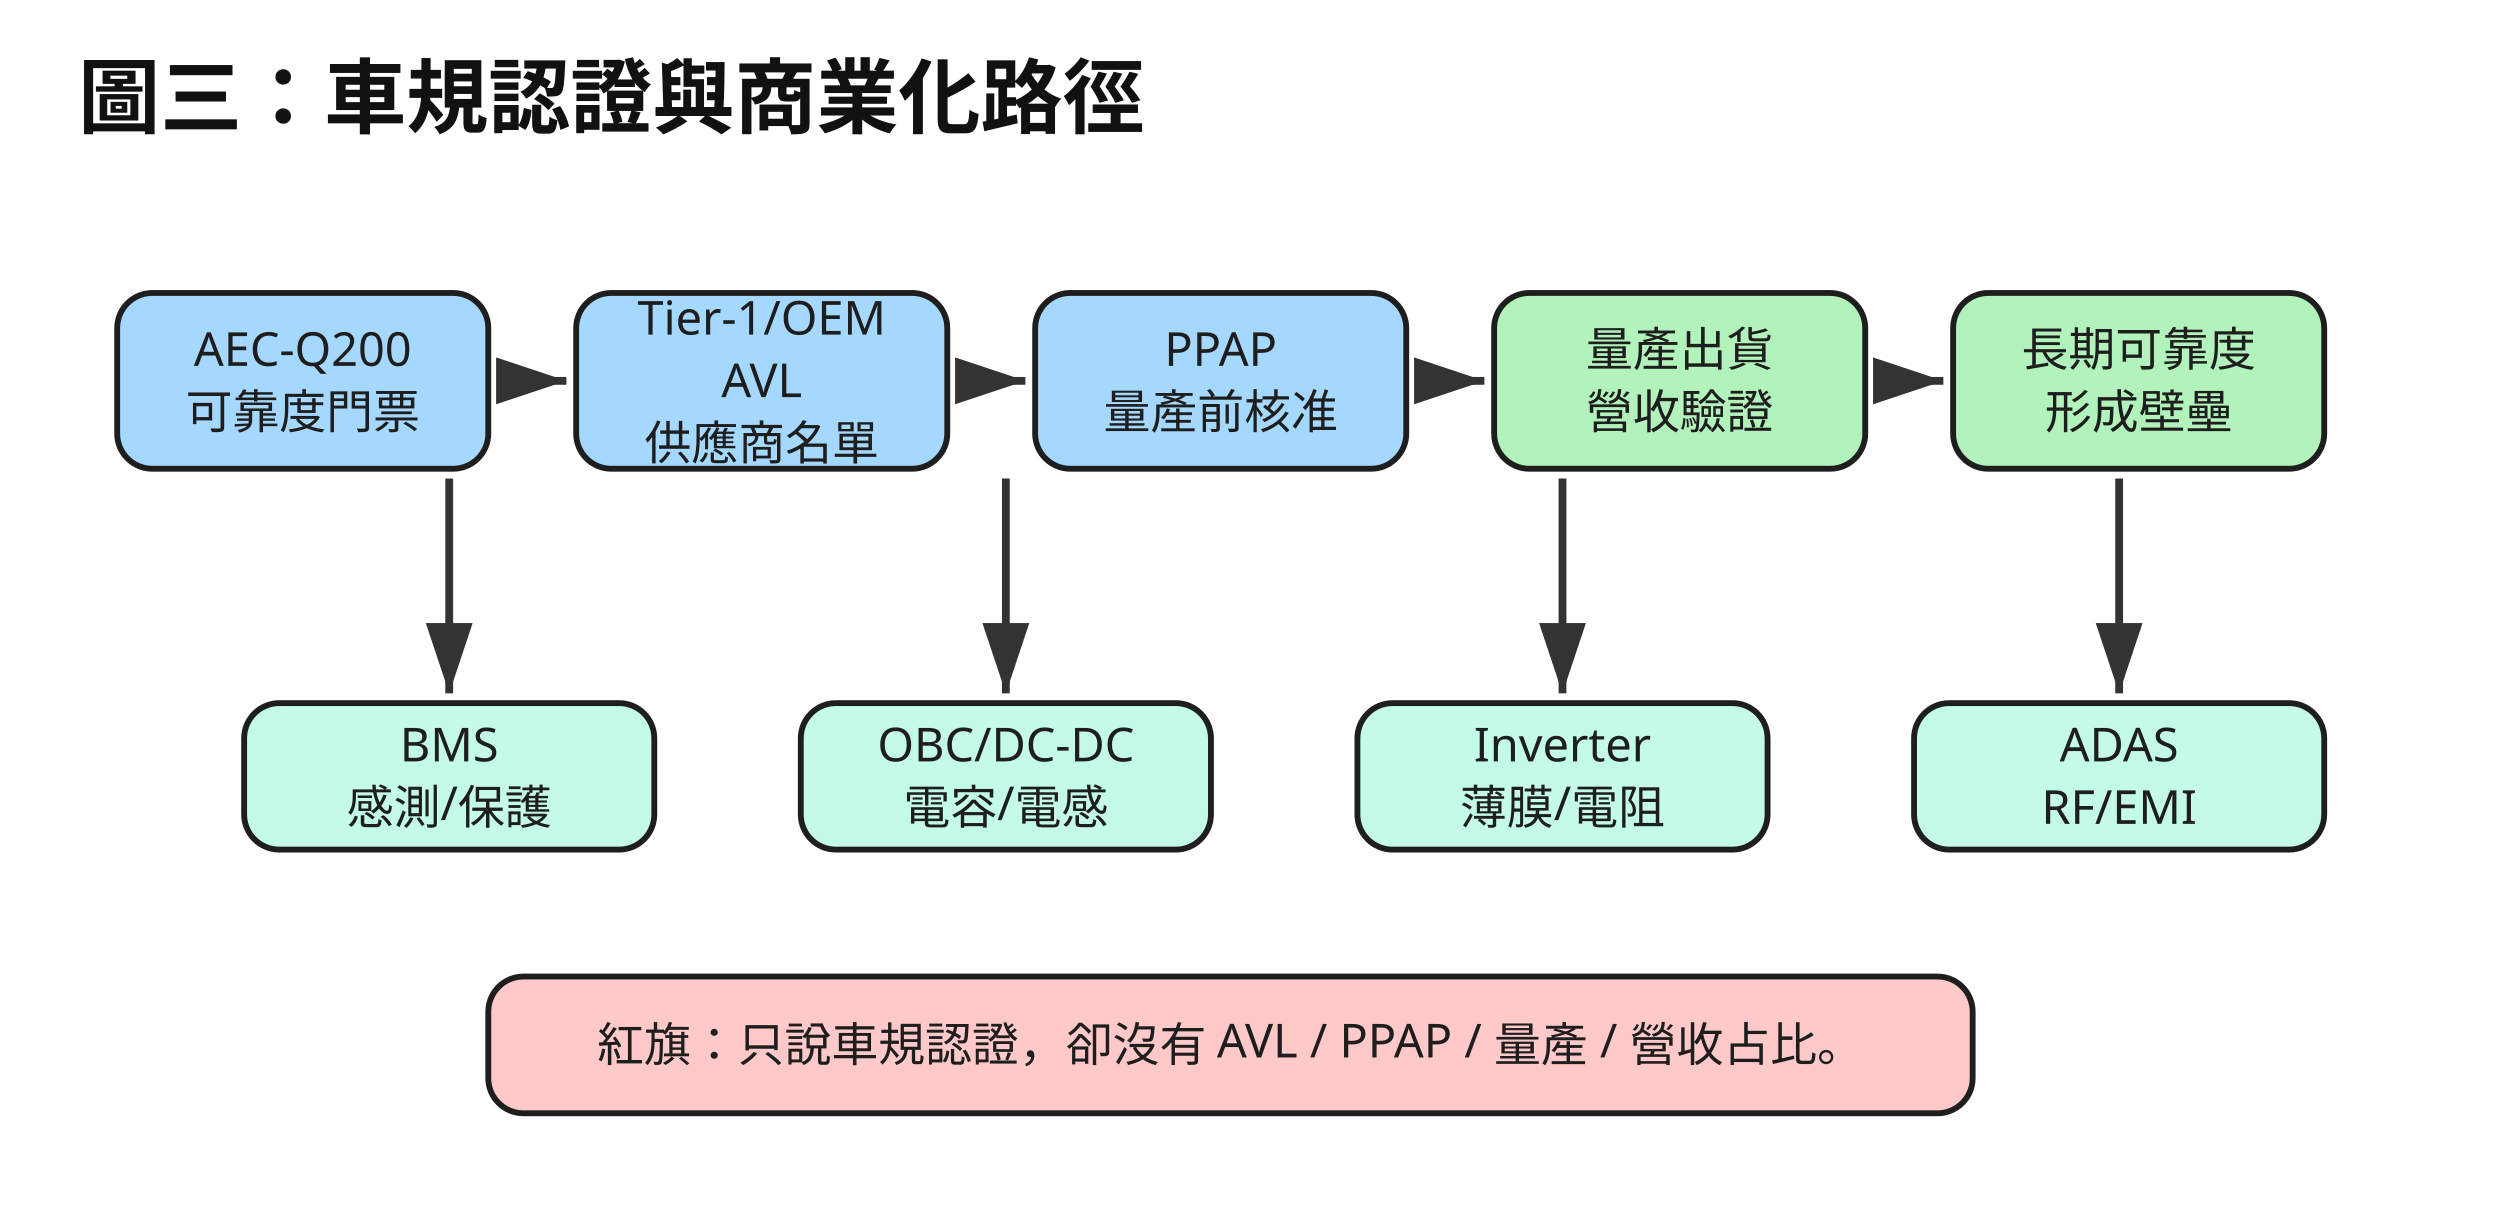
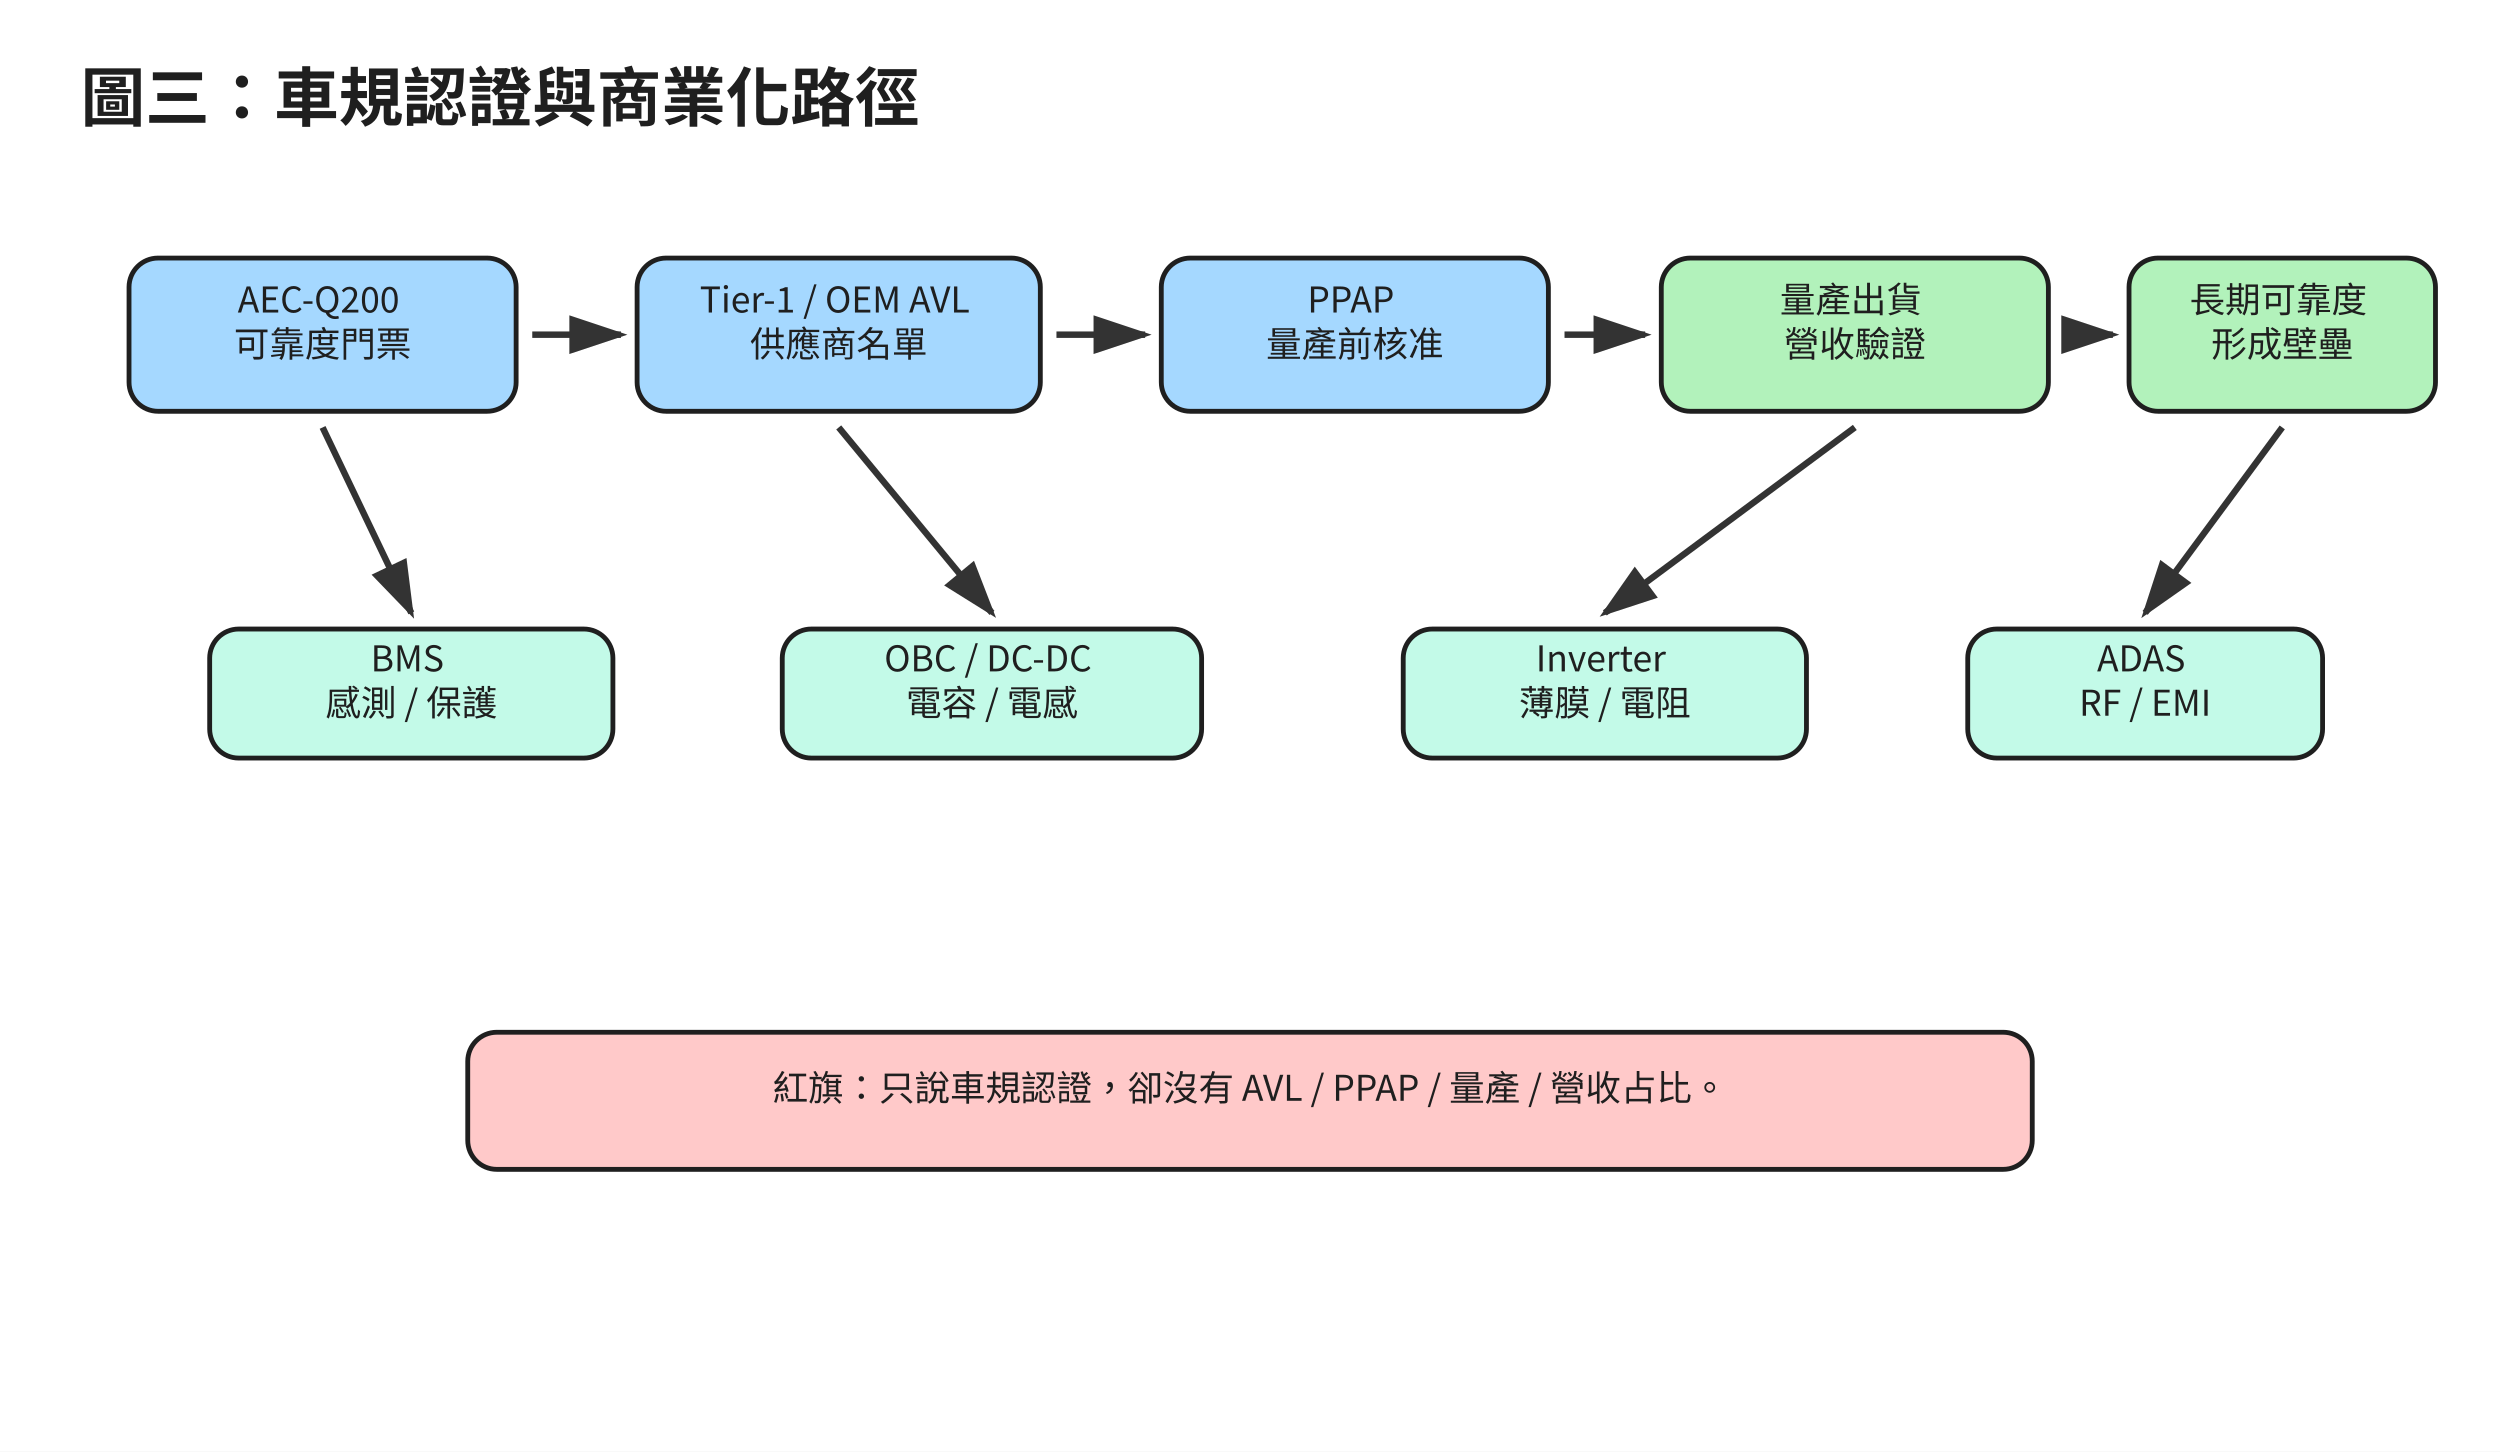
- <svg xmlns="http://www.w3.org/2000/svg" width="1280" height="620" viewBox="0 0 1280 620">
+ <svg xmlns="http://www.w3.org/2000/svg" width="1550" height="900" viewBox="0 0 1550 900">
  <rect width="100%" height="100%" fill="white" />
-   <text x="40" y="65" font-family="Microsoft JhengHei, sans-serif" font-size="42" font-weight="700" fill="#111">圖三：車規認證與商業化路徑</text>
  <defs>
-     <marker id="arrow" markerWidth="10" markerHeight="10" refX="9" refY="3" orient="auto" markerUnits="strokeWidth">
+     <marker id="arrow" markerWidth="10" markerHeight="10" refX="8" refY="3" orient="auto">
      <path d="M0,0 L0,6 L9,3 z" fill="#333" />
    </marker>
  </defs>
-   <line x1="255" y1="195" x2="290" y2="195" stroke="#333" stroke-width="4" marker-end="url(#arrow)" />
-   <line x1="490" y1="195" x2="525" y2="195" stroke="#333" stroke-width="4" marker-end="url(#arrow)" />
-   <line x1="725" y1="195" x2="760" y2="195" stroke="#333" stroke-width="4" marker-end="url(#arrow)" />
-   <line x1="960" y1="195" x2="995" y2="195" stroke="#333" stroke-width="4" marker-end="url(#arrow)" />
-   <line x1="230" y1="245" x2="230" y2="355" stroke="#333" stroke-width="4" marker-end="url(#arrow)" />
-   <line x1="515" y1="245" x2="515" y2="355" stroke="#333" stroke-width="4" marker-end="url(#arrow)" />
-   <line x1="800" y1="245" x2="800" y2="355" stroke="#333" stroke-width="4" marker-end="url(#arrow)" />
-   <line x1="1085" y1="245" x2="1085" y2="355" stroke="#333" stroke-width="4" marker-end="url(#arrow)" />
-   <rect x="60" y="150" width="190" height="90" rx="18" fill="#a5d8ff" stroke="#1e1e1e" stroke-width="3" />
-   <text x="155.0" y="179.0" text-anchor="middle" dominant-baseline="middle" font-family="Microsoft JhengHei, sans-serif" font-size="24" fill="#1e1e1e">AEC-Q200</text>
-   <text x="155.0" y="211.0" text-anchor="middle" dominant-baseline="middle" font-family="Microsoft JhengHei, sans-serif" font-size="24" fill="#1e1e1e">可靠度門票</text>
-   <rect x="295" y="150" width="190" height="90" rx="18" fill="#a5d8ff" stroke="#1e1e1e" stroke-width="3" />
-   <text x="390.0" y="163.0" text-anchor="middle" dominant-baseline="middle" font-family="Microsoft JhengHei, sans-serif" font-size="24" fill="#1e1e1e">Tier-1/OEM</text>
-   <text x="390.0" y="195.0" text-anchor="middle" dominant-baseline="middle" font-family="Microsoft JhengHei, sans-serif" font-size="24" fill="#1e1e1e"> AVL</text>
-   <text x="390.0" y="227.0" text-anchor="middle" dominant-baseline="middle" font-family="Microsoft JhengHei, sans-serif" font-size="24" fill="#1e1e1e">供應商名單</text>
-   <rect x="530" y="150" width="190" height="90" rx="18" fill="#a5d8ff" stroke="#1e1e1e" stroke-width="3" />
-   <text x="625.0" y="179.0" text-anchor="middle" dominant-baseline="middle" font-family="Microsoft JhengHei, sans-serif" font-size="24" fill="#1e1e1e">PPAP</text>
-   <text x="625.0" y="211.0" text-anchor="middle" dominant-baseline="middle" font-family="Microsoft JhengHei, sans-serif" font-size="24" fill="#1e1e1e">量產前核准</text>
-   <rect x="765" y="150" width="190" height="90" rx="18" fill="#b2f2bb" stroke="#1e1e1e" stroke-width="3" />
-   <text x="860.0" y="179.0" text-anchor="middle" dominant-baseline="middle" font-family="Microsoft JhengHei, sans-serif" font-size="24" fill="#1e1e1e">量產出貨</text>
-   <text x="860.0" y="211.0" text-anchor="middle" dominant-baseline="middle" font-family="Microsoft JhengHei, sans-serif" font-size="24" fill="#1e1e1e">營收驗證</text>
-   <rect x="1000" y="150" width="190" height="90" rx="18" fill="#b2f2bb" stroke="#1e1e1e" stroke-width="3" />
-   <text x="1095.0" y="179.0" text-anchor="middle" dominant-baseline="middle" font-family="Microsoft JhengHei, sans-serif" font-size="24" fill="#1e1e1e">長期可靠度</text>
-   <text x="1095.0" y="211.0" text-anchor="middle" dominant-baseline="middle" font-family="Microsoft JhengHei, sans-serif" font-size="24" fill="#1e1e1e">形成壁壘</text>
-   <rect x="125" y="360" width="210" height="75" rx="18" fill="#c3fae8" stroke="#1e1e1e" stroke-width="3" />
-   <text x="230.0" y="381.5" text-anchor="middle" dominant-baseline="middle" font-family="Microsoft JhengHei, sans-serif" font-size="24" fill="#1e1e1e">BMS</text>
-   <text x="230.0" y="413.5" text-anchor="middle" dominant-baseline="middle" font-family="Microsoft JhengHei, sans-serif" font-size="24" fill="#1e1e1e">感測/保護</text>
-   <rect x="410" y="360" width="210" height="75" rx="18" fill="#c3fae8" stroke="#1e1e1e" stroke-width="3" />
-   <text x="515.0" y="381.5" text-anchor="middle" dominant-baseline="middle" font-family="Microsoft JhengHei, sans-serif" font-size="24" fill="#1e1e1e">OBC/DC-DC</text>
-   <text x="515.0" y="413.5" text-anchor="middle" dominant-baseline="middle" font-family="Microsoft JhengHei, sans-serif" font-size="24" fill="#1e1e1e">電容/電感</text>
-   <rect x="695" y="360" width="210" height="75" rx="18" fill="#c3fae8" stroke="#1e1e1e" stroke-width="3" />
-   <text x="800.0" y="381.5" text-anchor="middle" dominant-baseline="middle" font-family="Microsoft JhengHei, sans-serif" font-size="24" fill="#1e1e1e">Inverter</text>
-   <text x="800.0" y="413.5" text-anchor="middle" dominant-baseline="middle" font-family="Microsoft JhengHei, sans-serif" font-size="24" fill="#1e1e1e">薄膜/電阻</text>
-   <rect x="980" y="360" width="210" height="75" rx="18" fill="#c3fae8" stroke="#1e1e1e" stroke-width="3" />
-   <text x="1085.0" y="381.5" text-anchor="middle" dominant-baseline="middle" font-family="Microsoft JhengHei, sans-serif" font-size="24" fill="#1e1e1e">ADAS</text>
-   <text x="1085.0" y="413.5" text-anchor="middle" dominant-baseline="middle" font-family="Microsoft JhengHei, sans-serif" font-size="24" fill="#1e1e1e">RF/EMI</text>
-   <rect x="250" y="500" width="760" height="70" rx="18" fill="#ffc9c9" stroke="#1e1e1e" stroke-width="3" />
-   <text x="630.0" y="535.0" text-anchor="middle" dominant-baseline="middle" font-family="Microsoft JhengHei, sans-serif" font-size="24" fill="#1e1e1e">紅旗：只說車規認證，卻沒有 AVL / PPAP / 量產 / 營收占比。</text>
+   <text x="50" y="75" font-family="Microsoft JhengHei, Noto Sans CJK TC, sans-serif" font-size="40" font-weight="700" fill="#1f1f1f" text-anchor="start">
+     <tspan x="50" dy="0">圖三：車規認證與商業化路徑</tspan>
+   </text>
+   <rect x="80" y="160" width="240" height="95" rx="18" fill="#a5d8ff" stroke="#1f1f1f" stroke-width="3" />
+   <text x="200.0" y="193.75" font-family="Microsoft JhengHei, Noto Sans CJK TC, sans-serif" font-size="22" font-weight="400" fill="#1f1f1f" text-anchor="middle">
+     <tspan x="200.0" dy="0">AEC-Q200</tspan>
+     <tspan x="200.0" dy="27.5">可靠度門票</tspan>
+   </text>
+   <rect x="395" y="160" width="250" height="95" rx="18" fill="#a5d8ff" stroke="#1f1f1f" stroke-width="3" />
+   <text x="520.0" y="193.75" font-family="Microsoft JhengHei, Noto Sans CJK TC, sans-serif" font-size="22" font-weight="400" fill="#1f1f1f" text-anchor="middle">
+     <tspan x="520.0" dy="0">Tier-1 / OEM AVL</tspan>
+     <tspan x="520.0" dy="27.5">供應商名單</tspan>
+   </text>
+   <rect x="720" y="160" width="240" height="95" rx="18" fill="#a5d8ff" stroke="#1f1f1f" stroke-width="3" />
+   <text x="840.0" y="193.75" font-family="Microsoft JhengHei, Noto Sans CJK TC, sans-serif" font-size="22" font-weight="400" fill="#1f1f1f" text-anchor="middle">
+     <tspan x="840.0" dy="0">PPAP</tspan>
+     <tspan x="840.0" dy="27.5">量產前核准</tspan>
+   </text>
+   <rect x="1030" y="160" width="240" height="95" rx="18" fill="#b2f2bb" stroke="#1f1f1f" stroke-width="3" />
+   <text x="1150.0" y="193.75" font-family="Microsoft JhengHei, Noto Sans CJK TC, sans-serif" font-size="22" font-weight="400" fill="#1f1f1f" text-anchor="middle">
+     <tspan x="1150.0" dy="0">量產出貨</tspan>
+     <tspan x="1150.0" dy="27.5">營收驗證</tspan>
+   </text>
+   <rect x="1320" y="160" width="190" height="95" rx="18" fill="#b2f2bb" stroke="#1f1f1f" stroke-width="3" />
+   <text x="1415.0" y="193.75" font-family="Microsoft JhengHei, Noto Sans CJK TC, sans-serif" font-size="22" font-weight="400" fill="#1f1f1f" text-anchor="middle">
+     <tspan x="1415.0" dy="0">長期可靠度</tspan>
+     <tspan x="1415.0" dy="27.5">形成壁壘</tspan>
+   </text>
+   <rect x="130" y="390" width="250" height="80" rx="18" fill="#c3fae8" stroke="#1f1f1f" stroke-width="3" />
+   <text x="255.0" y="416.25" font-family="Microsoft JhengHei, Noto Sans CJK TC, sans-serif" font-size="22" font-weight="400" fill="#1f1f1f" text-anchor="middle">
+     <tspan x="255.0" dy="0">BMS</tspan>
+     <tspan x="255.0" dy="27.5">感測 / 保護</tspan>
+   </text>
+   <rect x="485" y="390" width="260" height="80" rx="18" fill="#c3fae8" stroke="#1f1f1f" stroke-width="3" />
+   <text x="615.0" y="416.25" font-family="Microsoft JhengHei, Noto Sans CJK TC, sans-serif" font-size="22" font-weight="400" fill="#1f1f1f" text-anchor="middle">
+     <tspan x="615.0" dy="0">OBC / DC-DC</tspan>
+     <tspan x="615.0" dy="27.5">電容 / 電感</tspan>
+   </text>
+   <rect x="870" y="390" width="250" height="80" rx="18" fill="#c3fae8" stroke="#1f1f1f" stroke-width="3" />
+   <text x="995.0" y="416.25" font-family="Microsoft JhengHei, Noto Sans CJK TC, sans-serif" font-size="22" font-weight="400" fill="#1f1f1f" text-anchor="middle">
+     <tspan x="995.0" dy="0">Inverter</tspan>
+     <tspan x="995.0" dy="27.5">薄膜 / 電阻</tspan>
+   </text>
+   <rect x="1220" y="390" width="220" height="80" rx="18" fill="#c3fae8" stroke="#1f1f1f" stroke-width="3" />
+   <text x="1330.0" y="416.25" font-family="Microsoft JhengHei, Noto Sans CJK TC, sans-serif" font-size="22" font-weight="400" fill="#1f1f1f" text-anchor="middle">
+     <tspan x="1330.0" dy="0">ADAS</tspan>
+     <tspan x="1330.0" dy="27.5">RF / EMI</tspan>
+   </text>
+   <line x1="330" y1="207.5" x2="385" y2="207.5" stroke="#333" stroke-width="4" marker-end="url(#arrow)" />
+   <line x1="655" y1="207.5" x2="710" y2="207.5" stroke="#333" stroke-width="4" marker-end="url(#arrow)" />
+   <line x1="970" y1="207.5" x2="1020" y2="207.5" stroke="#333" stroke-width="4" marker-end="url(#arrow)" />
+   <line x1="1280" y1="207.5" x2="1310" y2="207.5" stroke="#333" stroke-width="4" marker-end="url(#arrow)" />
+   <line x1="200.0" y1="265" x2="255.0" y2="380" stroke="#333" stroke-width="4" marker-end="url(#arrow)" />
+   <line x1="520.0" y1="265" x2="615.0" y2="380" stroke="#333" stroke-width="4" marker-end="url(#arrow)" />
+   <line x1="1150.0" y1="265" x2="995.0" y2="380" stroke="#333" stroke-width="4" marker-end="url(#arrow)" />
+   <line x1="1415.0" y1="265" x2="1330.0" y2="380" stroke="#333" stroke-width="4" marker-end="url(#arrow)" />
+   <rect x="290" y="640" width="970" height="85" rx="18" fill="#ffc9c9" stroke="#1f1f1f" stroke-width="3" />
+   <text x="775.0" y="682.5" font-family="Microsoft JhengHei, Noto Sans CJK TC, sans-serif" font-size="22" font-weight="400" fill="#1f1f1f" text-anchor="middle">
+     <tspan x="775.0" dy="0">紅旗：只說車規認證，卻沒有 AVL / PPAP / 量產 / 營收占比。</tspan>
+   </text>
</svg>
